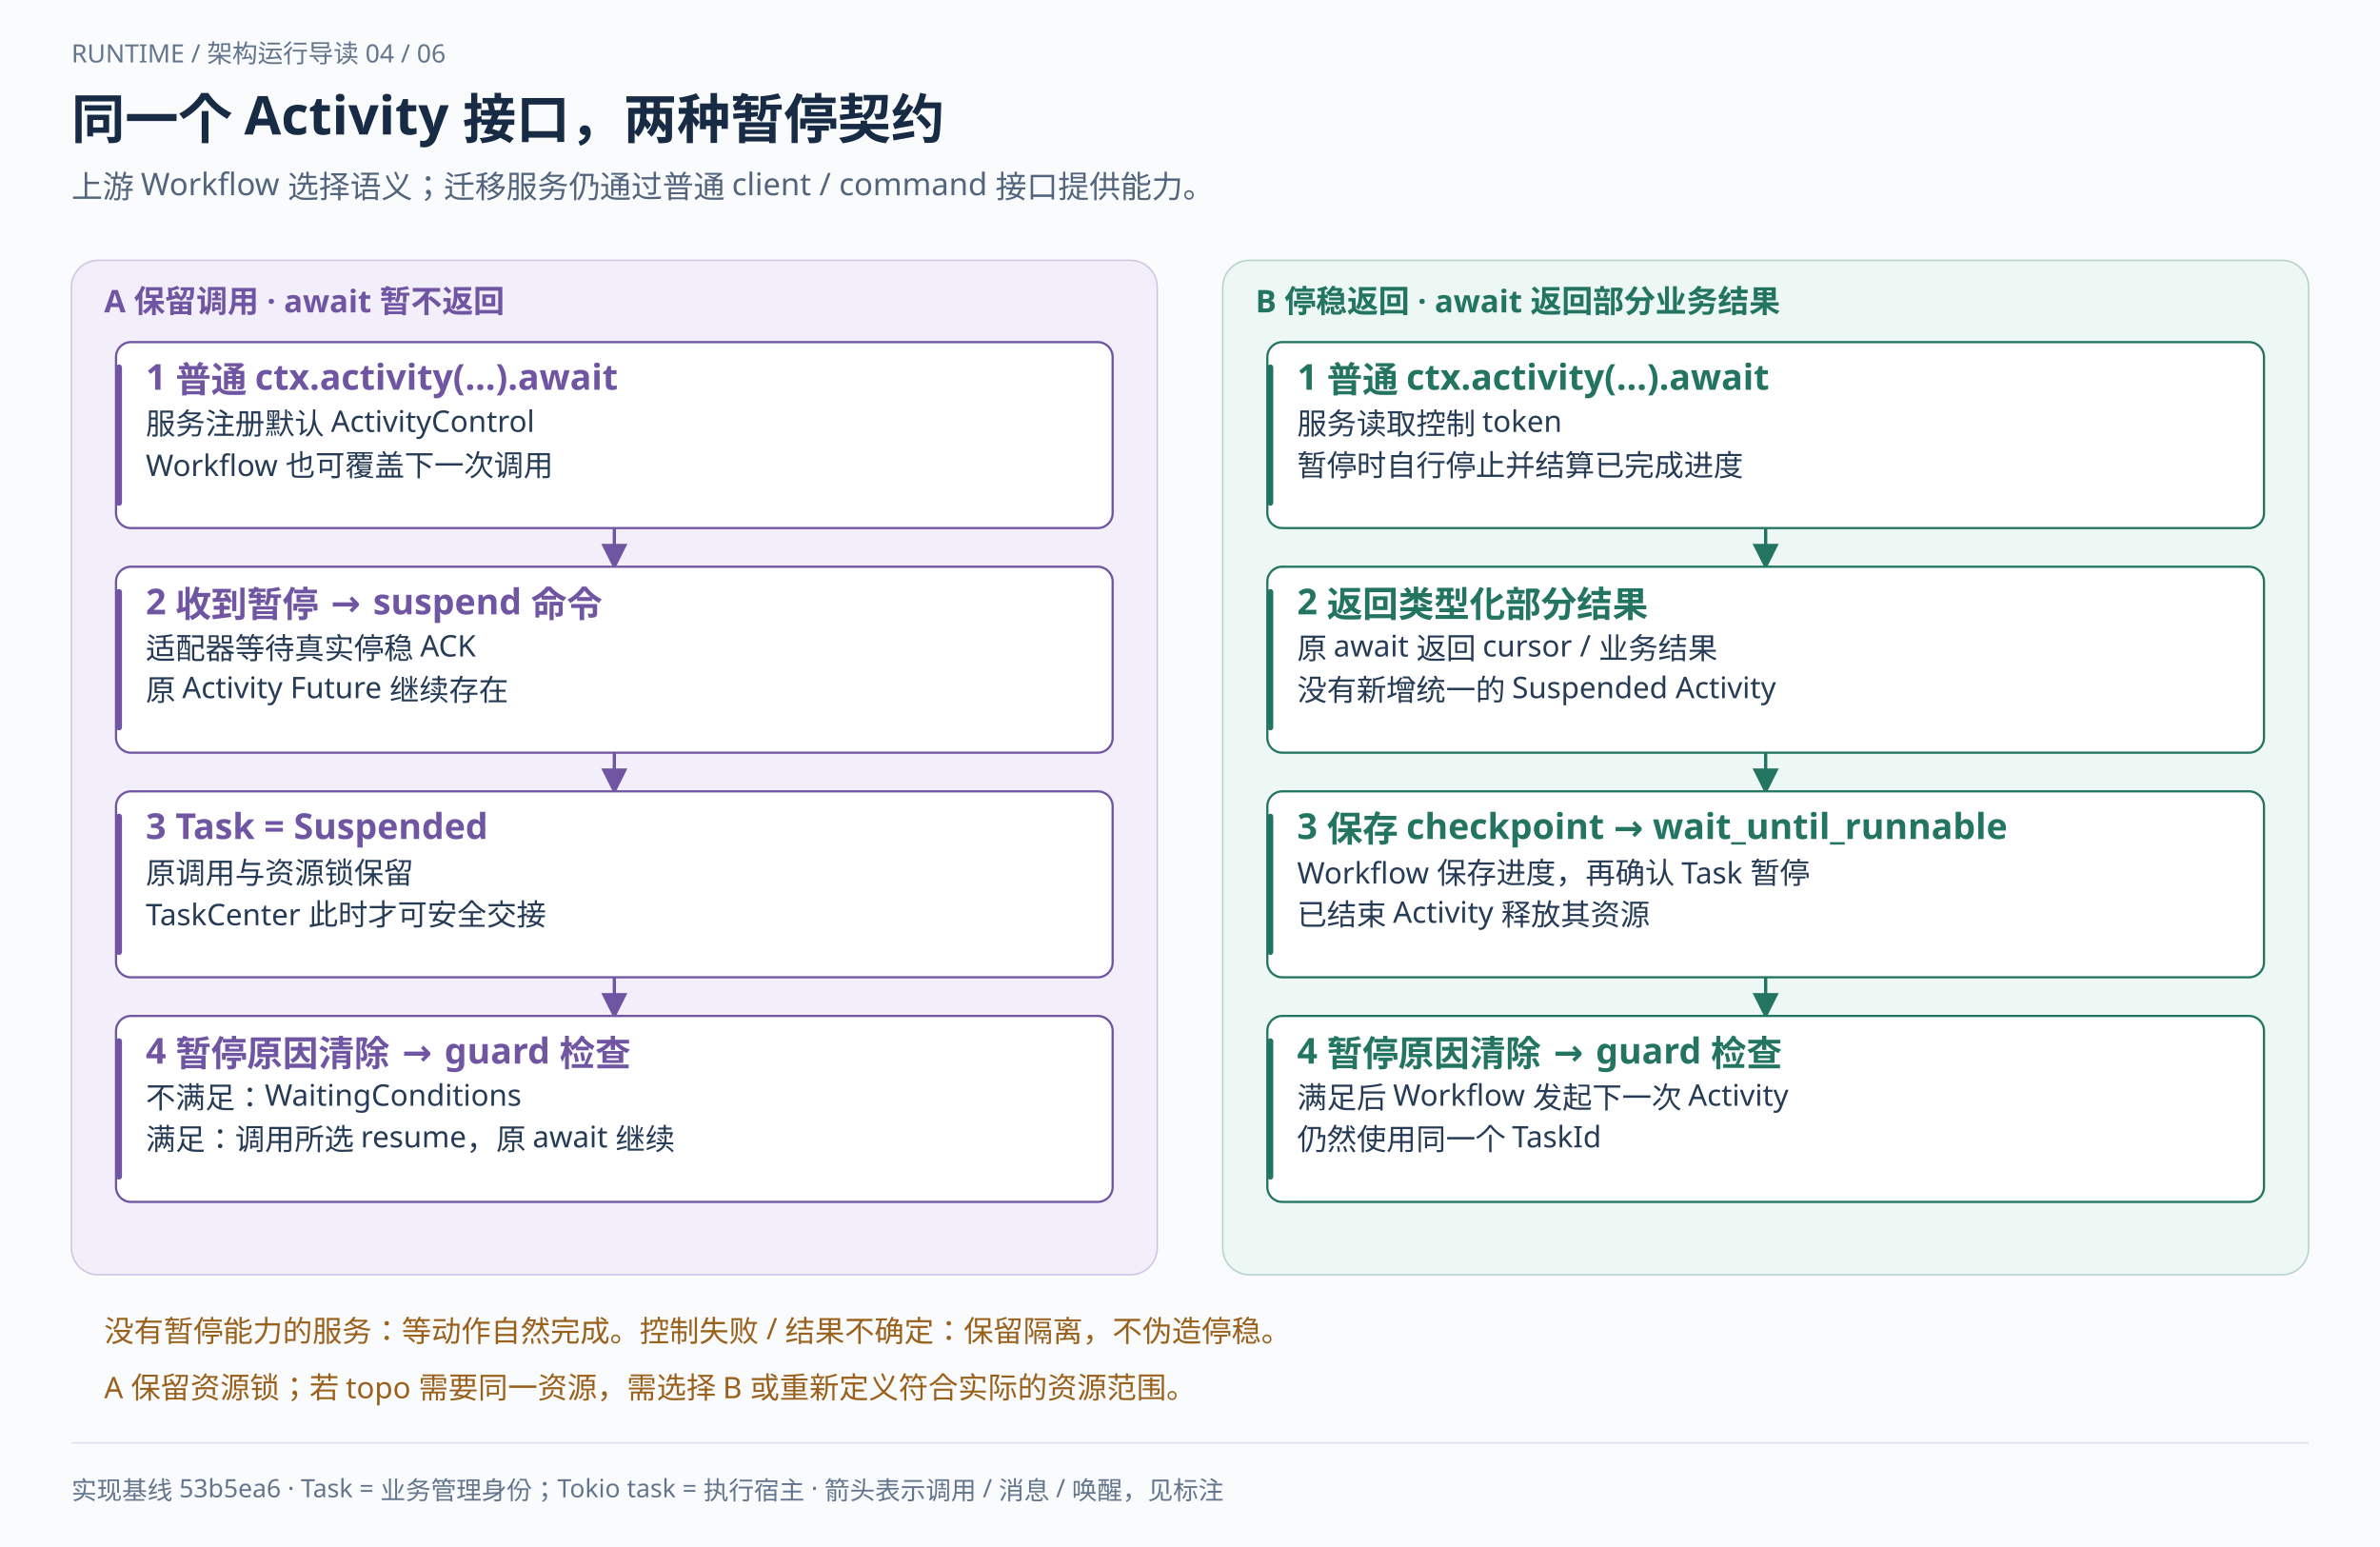
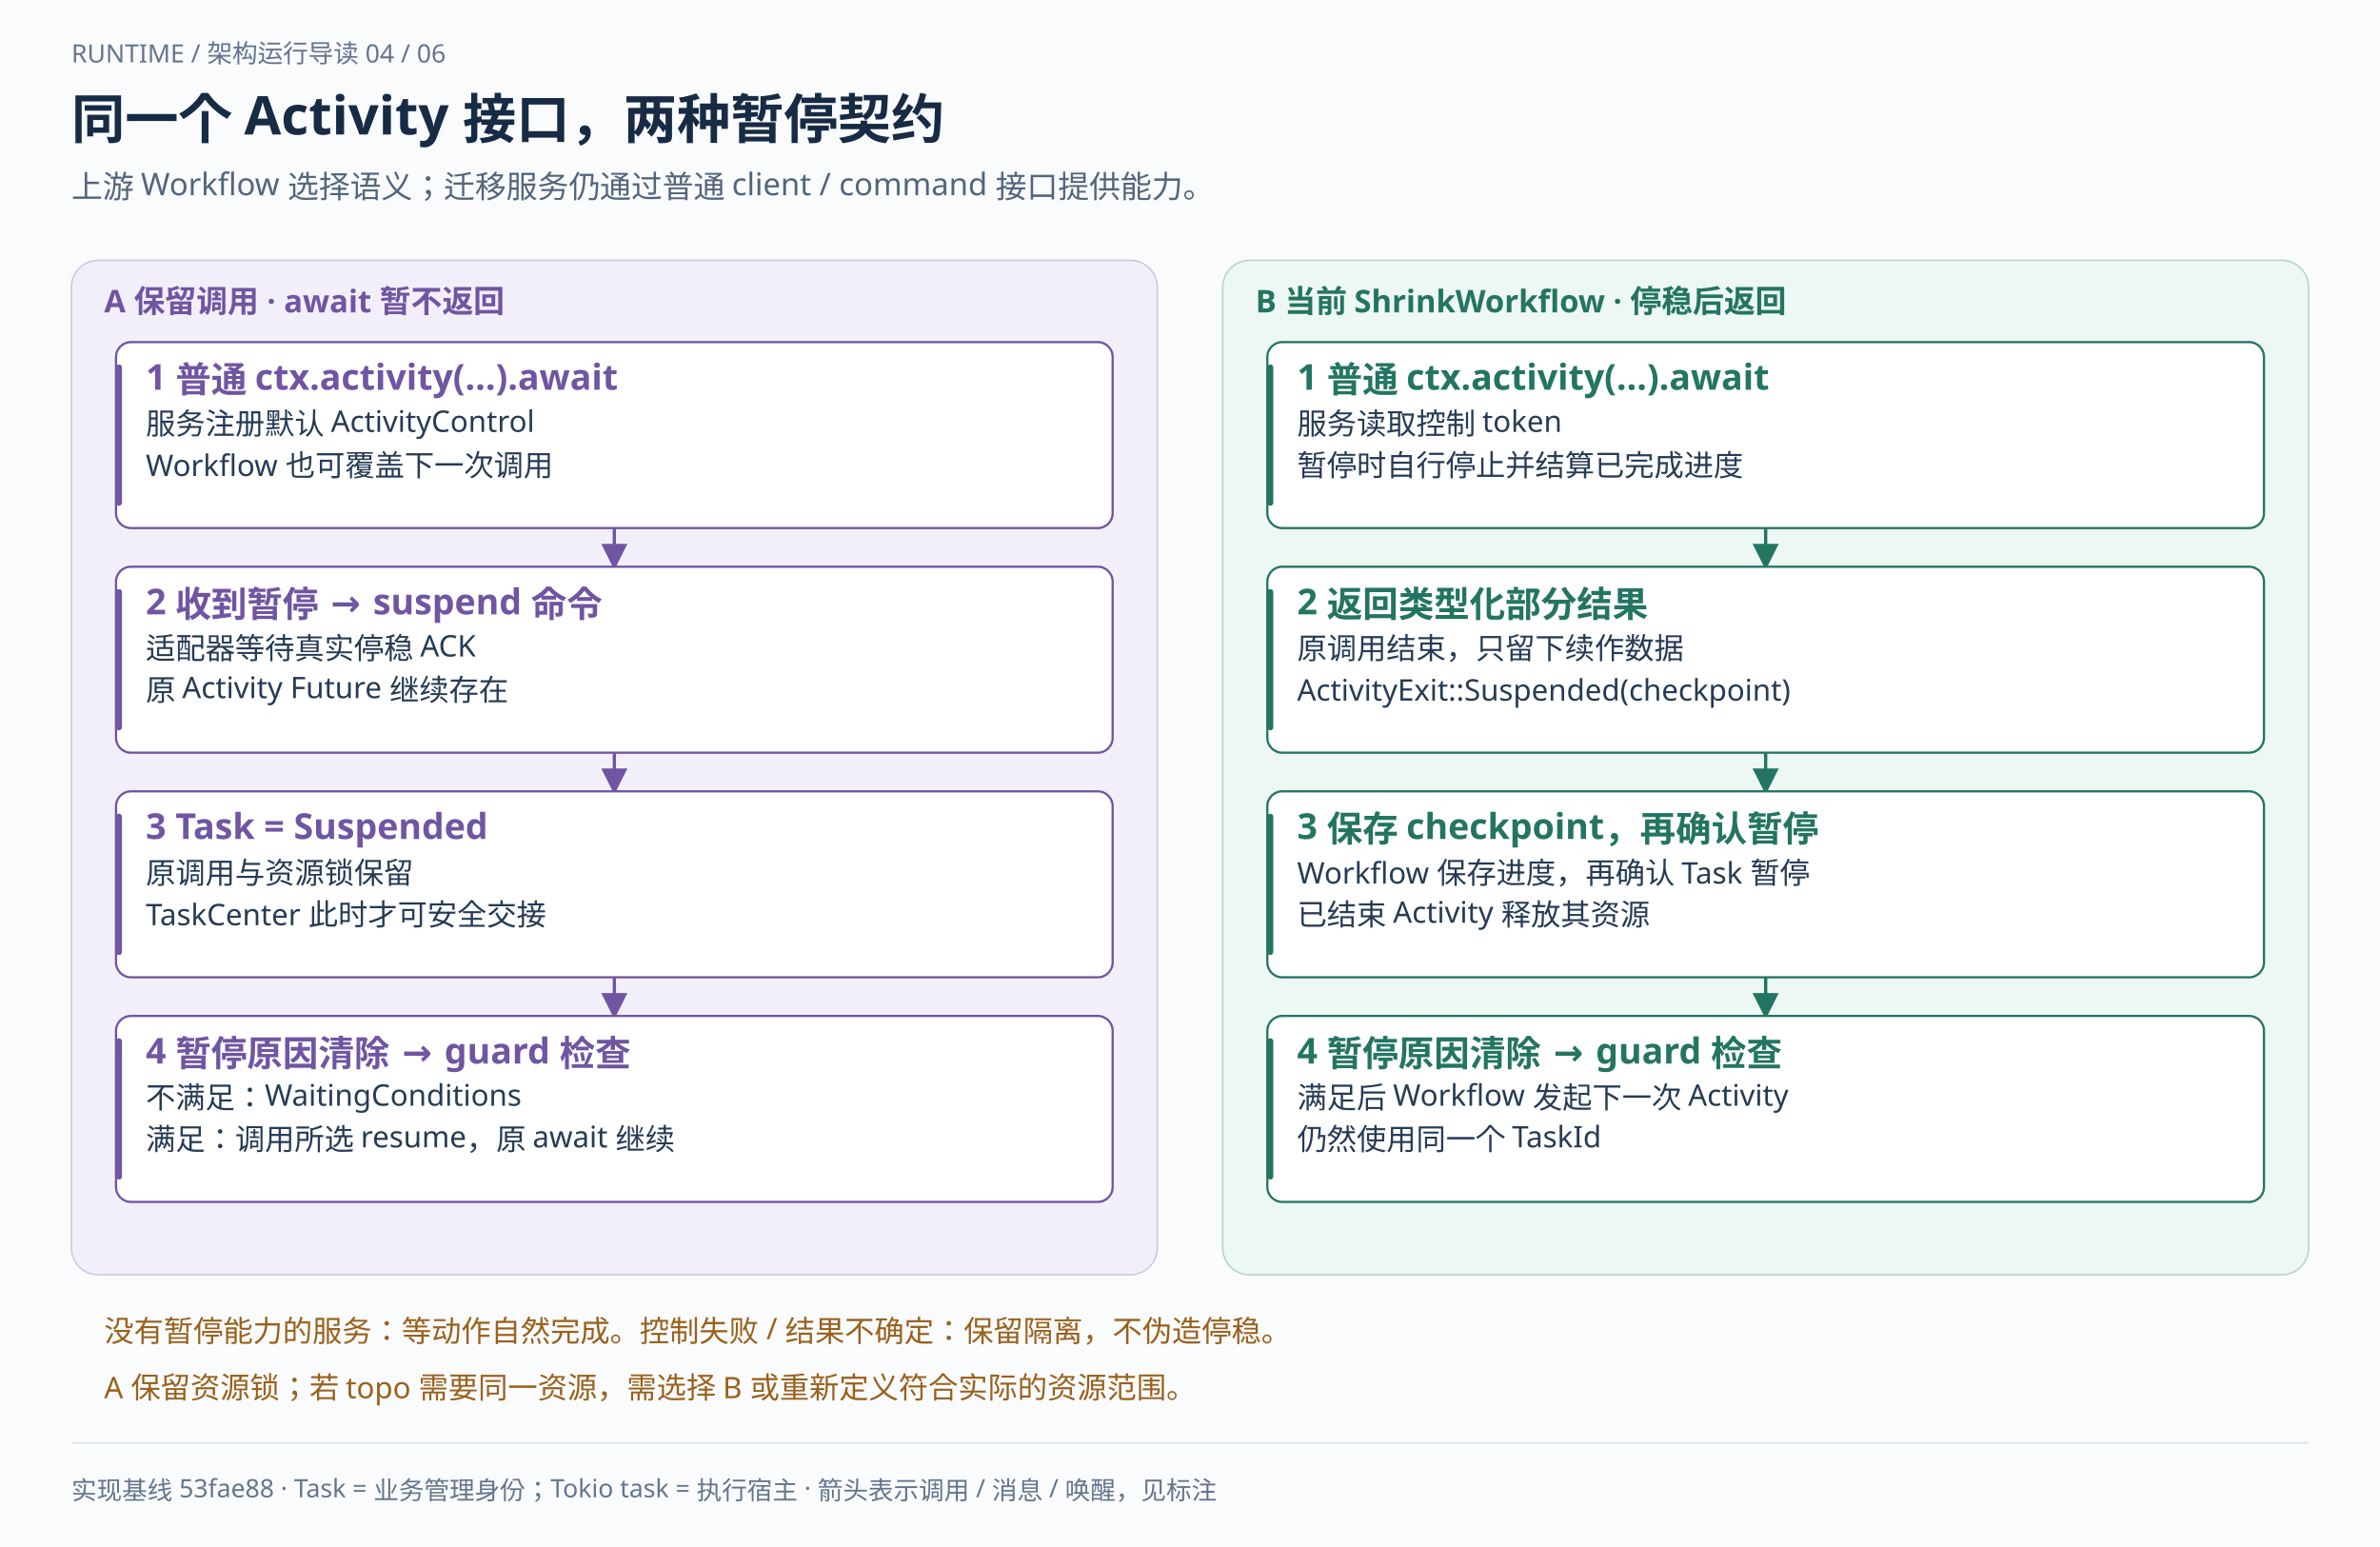
<svg xmlns="http://www.w3.org/2000/svg" width="1600" height="1040" viewBox="0 0 1600 1040" role="img" aria-labelledby="04-pause-title">
  <defs>
    <marker id="04-pause-blue" markerWidth="8" markerHeight="8" refX="7" refY="4" orient="auto">
      <path d="M0 0L8 4L0 8Z" fill="#2459aa" />
    </marker>
    <marker id="04-pause-green" markerWidth="8" markerHeight="8" refX="7" refY="4" orient="auto">
      <path d="M0 0L8 4L0 8Z" fill="#237562" />
    </marker>
    <marker id="04-pause-amber" markerWidth="8" markerHeight="8" refX="7" refY="4" orient="auto">
      <path d="M0 0L8 4L0 8Z" fill="#99611c" />
    </marker>
    <marker id="04-pause-purple" markerWidth="8" markerHeight="8" refX="7" refY="4" orient="auto">
      <path d="M0 0L8 4L0 8Z" fill="#7055a2" />
    </marker>
    <marker id="04-pause-ink" markerWidth="8" markerHeight="8" refX="7" refY="4" orient="auto">
      <path d="M0 0L8 4L0 8Z" fill="#172b45" />
    </marker>
  </defs>
  <style>text{font-family:"Microsoft YaHei","Segoe UI",sans-serif}.component{cursor:pointer}.component:focus{outline:none}.component:focus .card{stroke-width:4}.active .card{stroke:#e08426;stroke-width:4}.dim{opacity:.25}</style>
  <rect width="1600" height="1040" fill="#fafbfd" />
  <text x="48" y="42" font-size="17" fill="#63758c" font-weight="400" text-anchor="start">RUNTIME / 架构运行导读     04 / 06</text>
  <text x="48" y="93" font-size="36" fill="#172b45" font-weight="650" text-anchor="start">同一个 Activity 接口，两种暂停契约</text>
  <text x="48" y="133" font-size="21" fill="#52657c" font-weight="400" text-anchor="start">上游 Workflow 选择语义；迁移服务仍通过普通 client / command 接口提供能力。</text>
  <path d="M48 970H1552" stroke="#d8e0eb" />
-   <text x="48" y="1008" font-size="17" fill="#63758c" font-weight="400" text-anchor="start">实现基线 53b5ea6  ·  Task = 业务管理身份；Tokio task = 执行宿主  ·  箭头表示调用 / 消息 / 唤醒，见标注</text>
+   <text x="48" y="1008" font-size="17" fill="#63758c" font-weight="400" text-anchor="start">实现基线 53fae88  ·  Task = 业务管理身份；Tokio task = 执行宿主  ·  箭头表示调用 / 消息 / 唤醒，见标注</text>
  <rect x="48" y="175" width="730" height="682" rx="18" fill="#f3effa" stroke="#7055a2" stroke-opacity=".3" />
  <text x="70" y="210" font-size="21" fill="#7055a2" font-weight="650" text-anchor="start">A   保留调用   ·   await 暂不返回</text>
  <rect x="822" y="175" width="730" height="682" rx="18" fill="#edf7f3" stroke="#237562" stroke-opacity=".3" />
-   <text x="844" y="210" font-size="21" fill="#237562" font-weight="650" text-anchor="start">B   停稳返回   ·   await 返回部分业务结果</text>
+   <text x="844" y="210" font-size="21" fill="#237562" font-weight="650" text-anchor="start">B   当前 ShrinkWorkflow   ·   停稳后返回</text>
  <g class="component" data-key="a1" tabindex="0" role="button" aria-label="1  普通 ctx.activity(...).await">
    <rect class="card" x="78" y="230" width="670" height="125" rx="10" fill="white" stroke="#7055a2" stroke-width="1.5" />
    <rect x="78" y="245" width="4" height="95" rx="2" fill="#7055a2" />
    <text x="98" y="262" font-size="24" fill="#7055a2" font-weight="650" text-anchor="start">1  普通 ctx.activity(...).await</text>
    <text x="98" y="292" font-size="20" fill="#263b55" font-weight="400" text-anchor="start">服务注册默认 ActivityControl</text>
    <text x="98" y="320" font-size="20" fill="#263b55" font-weight="400" text-anchor="start">Workflow 也可覆盖下一次调用</text>
  </g>
  <path d="M413 355 L413 381" fill="none" stroke="#7055a2" stroke-width="2.2" stroke-dasharray="0" marker-end="url(#04-pause-purple)" />
  <g class="component" data-key="a2" tabindex="0" role="button" aria-label="2  收到暂停 → suspend 命令">
    <rect class="card" x="78" y="381" width="670" height="125" rx="10" fill="white" stroke="#7055a2" stroke-width="1.5" />
    <rect x="78" y="396" width="4" height="95" rx="2" fill="#7055a2" />
    <text x="98" y="413" font-size="24" fill="#7055a2" font-weight="650" text-anchor="start">2  收到暂停 → suspend 命令</text>
    <text x="98" y="443" font-size="20" fill="#263b55" font-weight="400" text-anchor="start">适配器等待真实停稳 ACK</text>
    <text x="98" y="471" font-size="20" fill="#263b55" font-weight="400" text-anchor="start">原 Activity Future 继续存在</text>
  </g>
  <path d="M413 506 L413 532" fill="none" stroke="#7055a2" stroke-width="2.2" stroke-dasharray="0" marker-end="url(#04-pause-purple)" />
  <g class="component" data-key="a3" tabindex="0" role="button" aria-label="3  Task = Suspended">
    <rect class="card" x="78" y="532" width="670" height="125" rx="10" fill="white" stroke="#7055a2" stroke-width="1.5" />
    <rect x="78" y="547" width="4" height="95" rx="2" fill="#7055a2" />
    <text x="98" y="564" font-size="24" fill="#7055a2" font-weight="650" text-anchor="start">3  Task = Suspended</text>
    <text x="98" y="594" font-size="20" fill="#263b55" font-weight="400" text-anchor="start">原调用与资源锁保留</text>
    <text x="98" y="622" font-size="20" fill="#263b55" font-weight="400" text-anchor="start">TaskCenter 此时才可安全交接</text>
  </g>
  <path d="M413 657 L413 683" fill="none" stroke="#7055a2" stroke-width="2.2" stroke-dasharray="0" marker-end="url(#04-pause-purple)" />
  <g class="component" data-key="a4" tabindex="0" role="button" aria-label="4  暂停原因清除 → guard 检查">
    <rect class="card" x="78" y="683" width="670" height="125" rx="10" fill="white" stroke="#7055a2" stroke-width="1.5" />
    <rect x="78" y="698" width="4" height="95" rx="2" fill="#7055a2" />
    <text x="98" y="715" font-size="24" fill="#7055a2" font-weight="650" text-anchor="start">4  暂停原因清除 → guard 检查</text>
    <text x="98" y="745" font-size="20" fill="#263b55" font-weight="400" text-anchor="start">不满足：WaitingConditions</text>
    <text x="98" y="773" font-size="20" fill="#263b55" font-weight="400" text-anchor="start">满足：调用所选 resume，原 await 继续</text>
  </g>
  <g class="component" data-key="b1" tabindex="0" role="button" aria-label="1  普通 ctx.activity(...).await">
    <rect class="card" x="852" y="230" width="670" height="125" rx="10" fill="white" stroke="#237562" stroke-width="1.5" />
    <rect x="852" y="245" width="4" height="95" rx="2" fill="#237562" />
    <text x="872" y="262" font-size="24" fill="#237562" font-weight="650" text-anchor="start">1  普通 ctx.activity(...).await</text>
    <text x="872" y="292" font-size="20" fill="#263b55" font-weight="400" text-anchor="start">服务读取控制 token</text>
    <text x="872" y="320" font-size="20" fill="#263b55" font-weight="400" text-anchor="start">暂停时自行停止并结算已完成进度</text>
  </g>
  <path d="M1187 355 L1187 381" fill="none" stroke="#237562" stroke-width="2.2" stroke-dasharray="0" marker-end="url(#04-pause-green)" />
  <g class="component" data-key="b2" tabindex="0" role="button" aria-label="2  返回类型化部分结果">
    <rect class="card" x="852" y="381" width="670" height="125" rx="10" fill="white" stroke="#237562" stroke-width="1.5" />
    <rect x="852" y="396" width="4" height="95" rx="2" fill="#237562" />
    <text x="872" y="413" font-size="24" fill="#237562" font-weight="650" text-anchor="start">2  返回类型化部分结果</text>
-     <text x="872" y="443" font-size="20" fill="#263b55" font-weight="400" text-anchor="start">原 await 返回 cursor / 业务结果</text>
-     <text x="872" y="471" font-size="20" fill="#263b55" font-weight="400" text-anchor="start">没有新增统一的 Suspended Activity</text>
+     <text x="872" y="443" font-size="20" fill="#263b55" font-weight="400" text-anchor="start">原调用结束，只留下续作数据</text>
+     <text x="872" y="471" font-size="20" fill="#263b55" font-weight="400" text-anchor="start">ActivityExit::Suspended(checkpoint)</text>
  </g>
  <path d="M1187 506 L1187 532" fill="none" stroke="#237562" stroke-width="2.2" stroke-dasharray="0" marker-end="url(#04-pause-green)" />
-   <g class="component" data-key="b3" tabindex="0" role="button" aria-label="3  保存 checkpoint → wait_until_runnable">
+   <g class="component" data-key="b3" tabindex="0" role="button" aria-label="3  保存 checkpoint，再确认暂停">
    <rect class="card" x="852" y="532" width="670" height="125" rx="10" fill="white" stroke="#237562" stroke-width="1.5" />
    <rect x="852" y="547" width="4" height="95" rx="2" fill="#237562" />
-     <text x="872" y="564" font-size="24" fill="#237562" font-weight="650" text-anchor="start">3  保存 checkpoint → wait_until_runnable</text>
+     <text x="872" y="564" font-size="24" fill="#237562" font-weight="650" text-anchor="start">3  保存 checkpoint，再确认暂停</text>
    <text x="872" y="594" font-size="20" fill="#263b55" font-weight="400" text-anchor="start">Workflow 保存进度，再确认 Task 暂停</text>
    <text x="872" y="622" font-size="20" fill="#263b55" font-weight="400" text-anchor="start">已结束 Activity 释放其资源</text>
  </g>
  <path d="M1187 657 L1187 683" fill="none" stroke="#237562" stroke-width="2.2" stroke-dasharray="0" marker-end="url(#04-pause-green)" />
  <g class="component" data-key="b4" tabindex="0" role="button" aria-label="4  暂停原因清除 → guard 检查">
    <rect class="card" x="852" y="683" width="670" height="125" rx="10" fill="white" stroke="#237562" stroke-width="1.5" />
    <rect x="852" y="698" width="4" height="95" rx="2" fill="#237562" />
    <text x="872" y="715" font-size="24" fill="#237562" font-weight="650" text-anchor="start">4  暂停原因清除 → guard 检查</text>
    <text x="872" y="745" font-size="20" fill="#263b55" font-weight="400" text-anchor="start">满足后 Workflow 发起下一次 Activity</text>
    <text x="872" y="773" font-size="20" fill="#263b55" font-weight="400" text-anchor="start">仍然使用同一个 TaskId</text>
  </g>
  <text x="70" y="902" font-size="20" fill="#99611c" font-weight="400" text-anchor="start">没有暂停能力的服务：等动作自然完成。控制失败 / 结果不确定：保留隔离，不伪造停稳。</text>
  <text x="70" y="940" font-size="20" fill="#99611c" font-weight="400" text-anchor="start">A 保留资源锁；若 topo 需要同一资源，需选择 B 或重新定义符合实际的资源范围。</text>
</svg>
